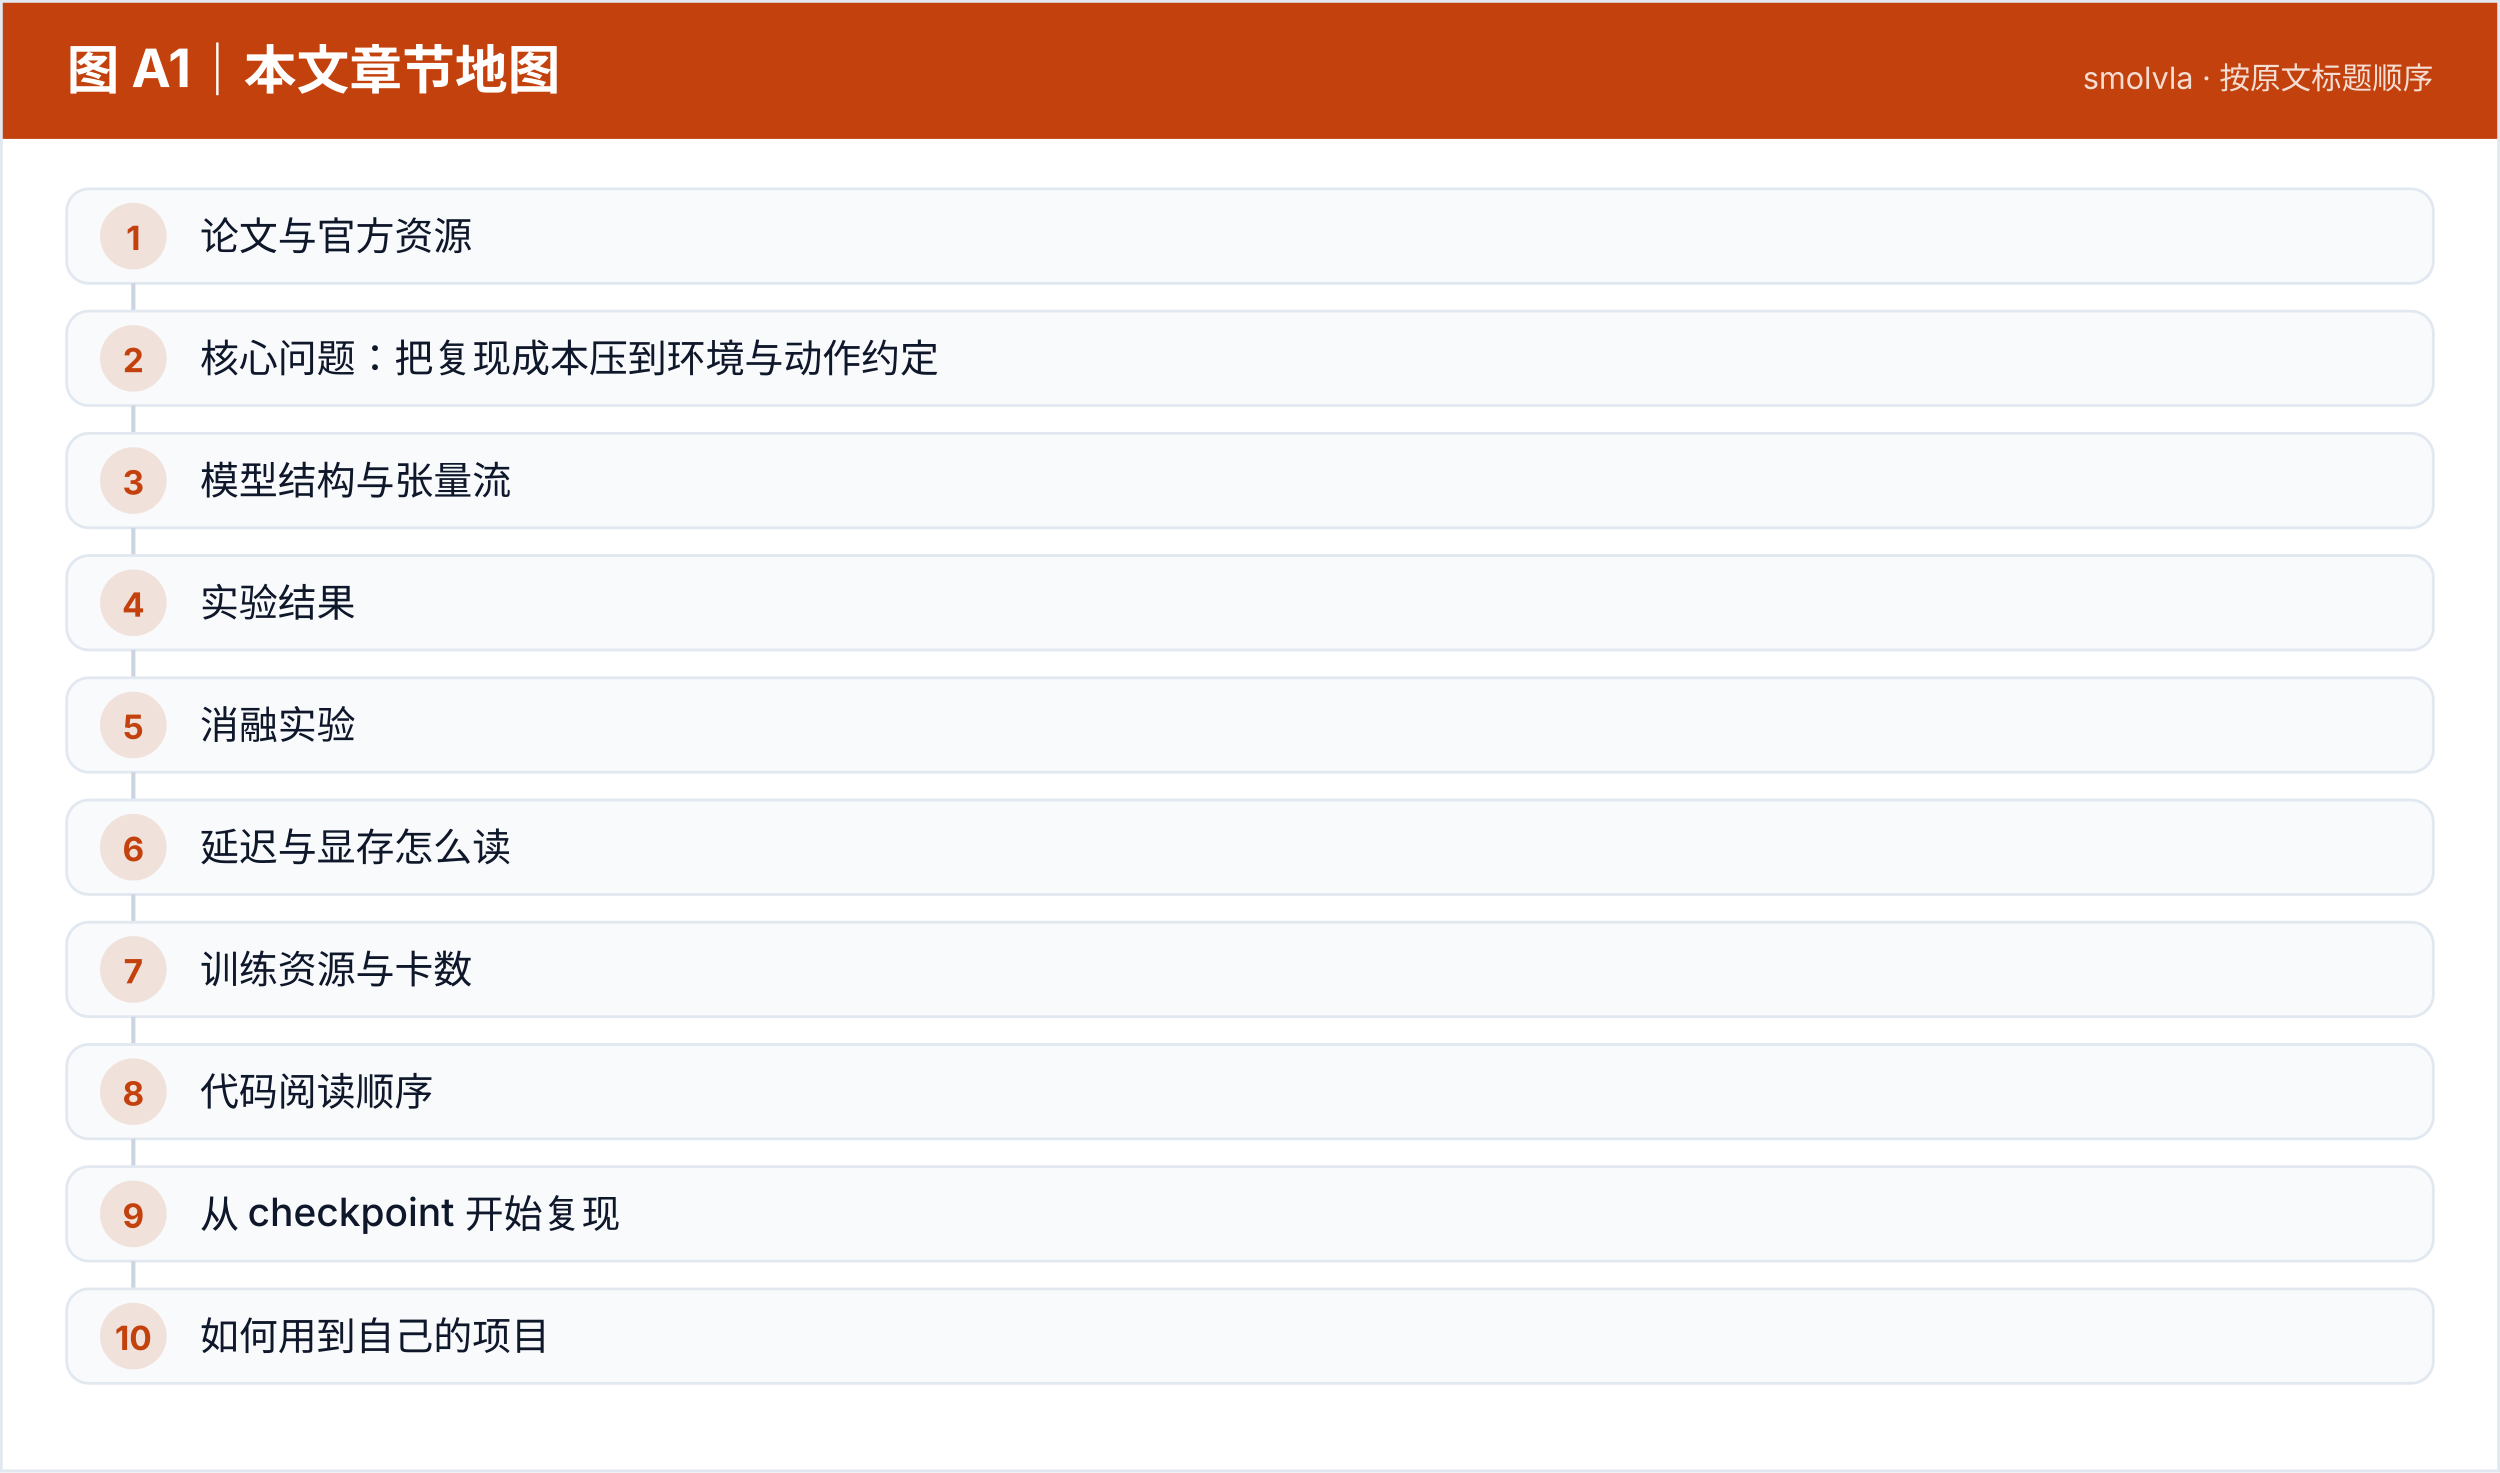
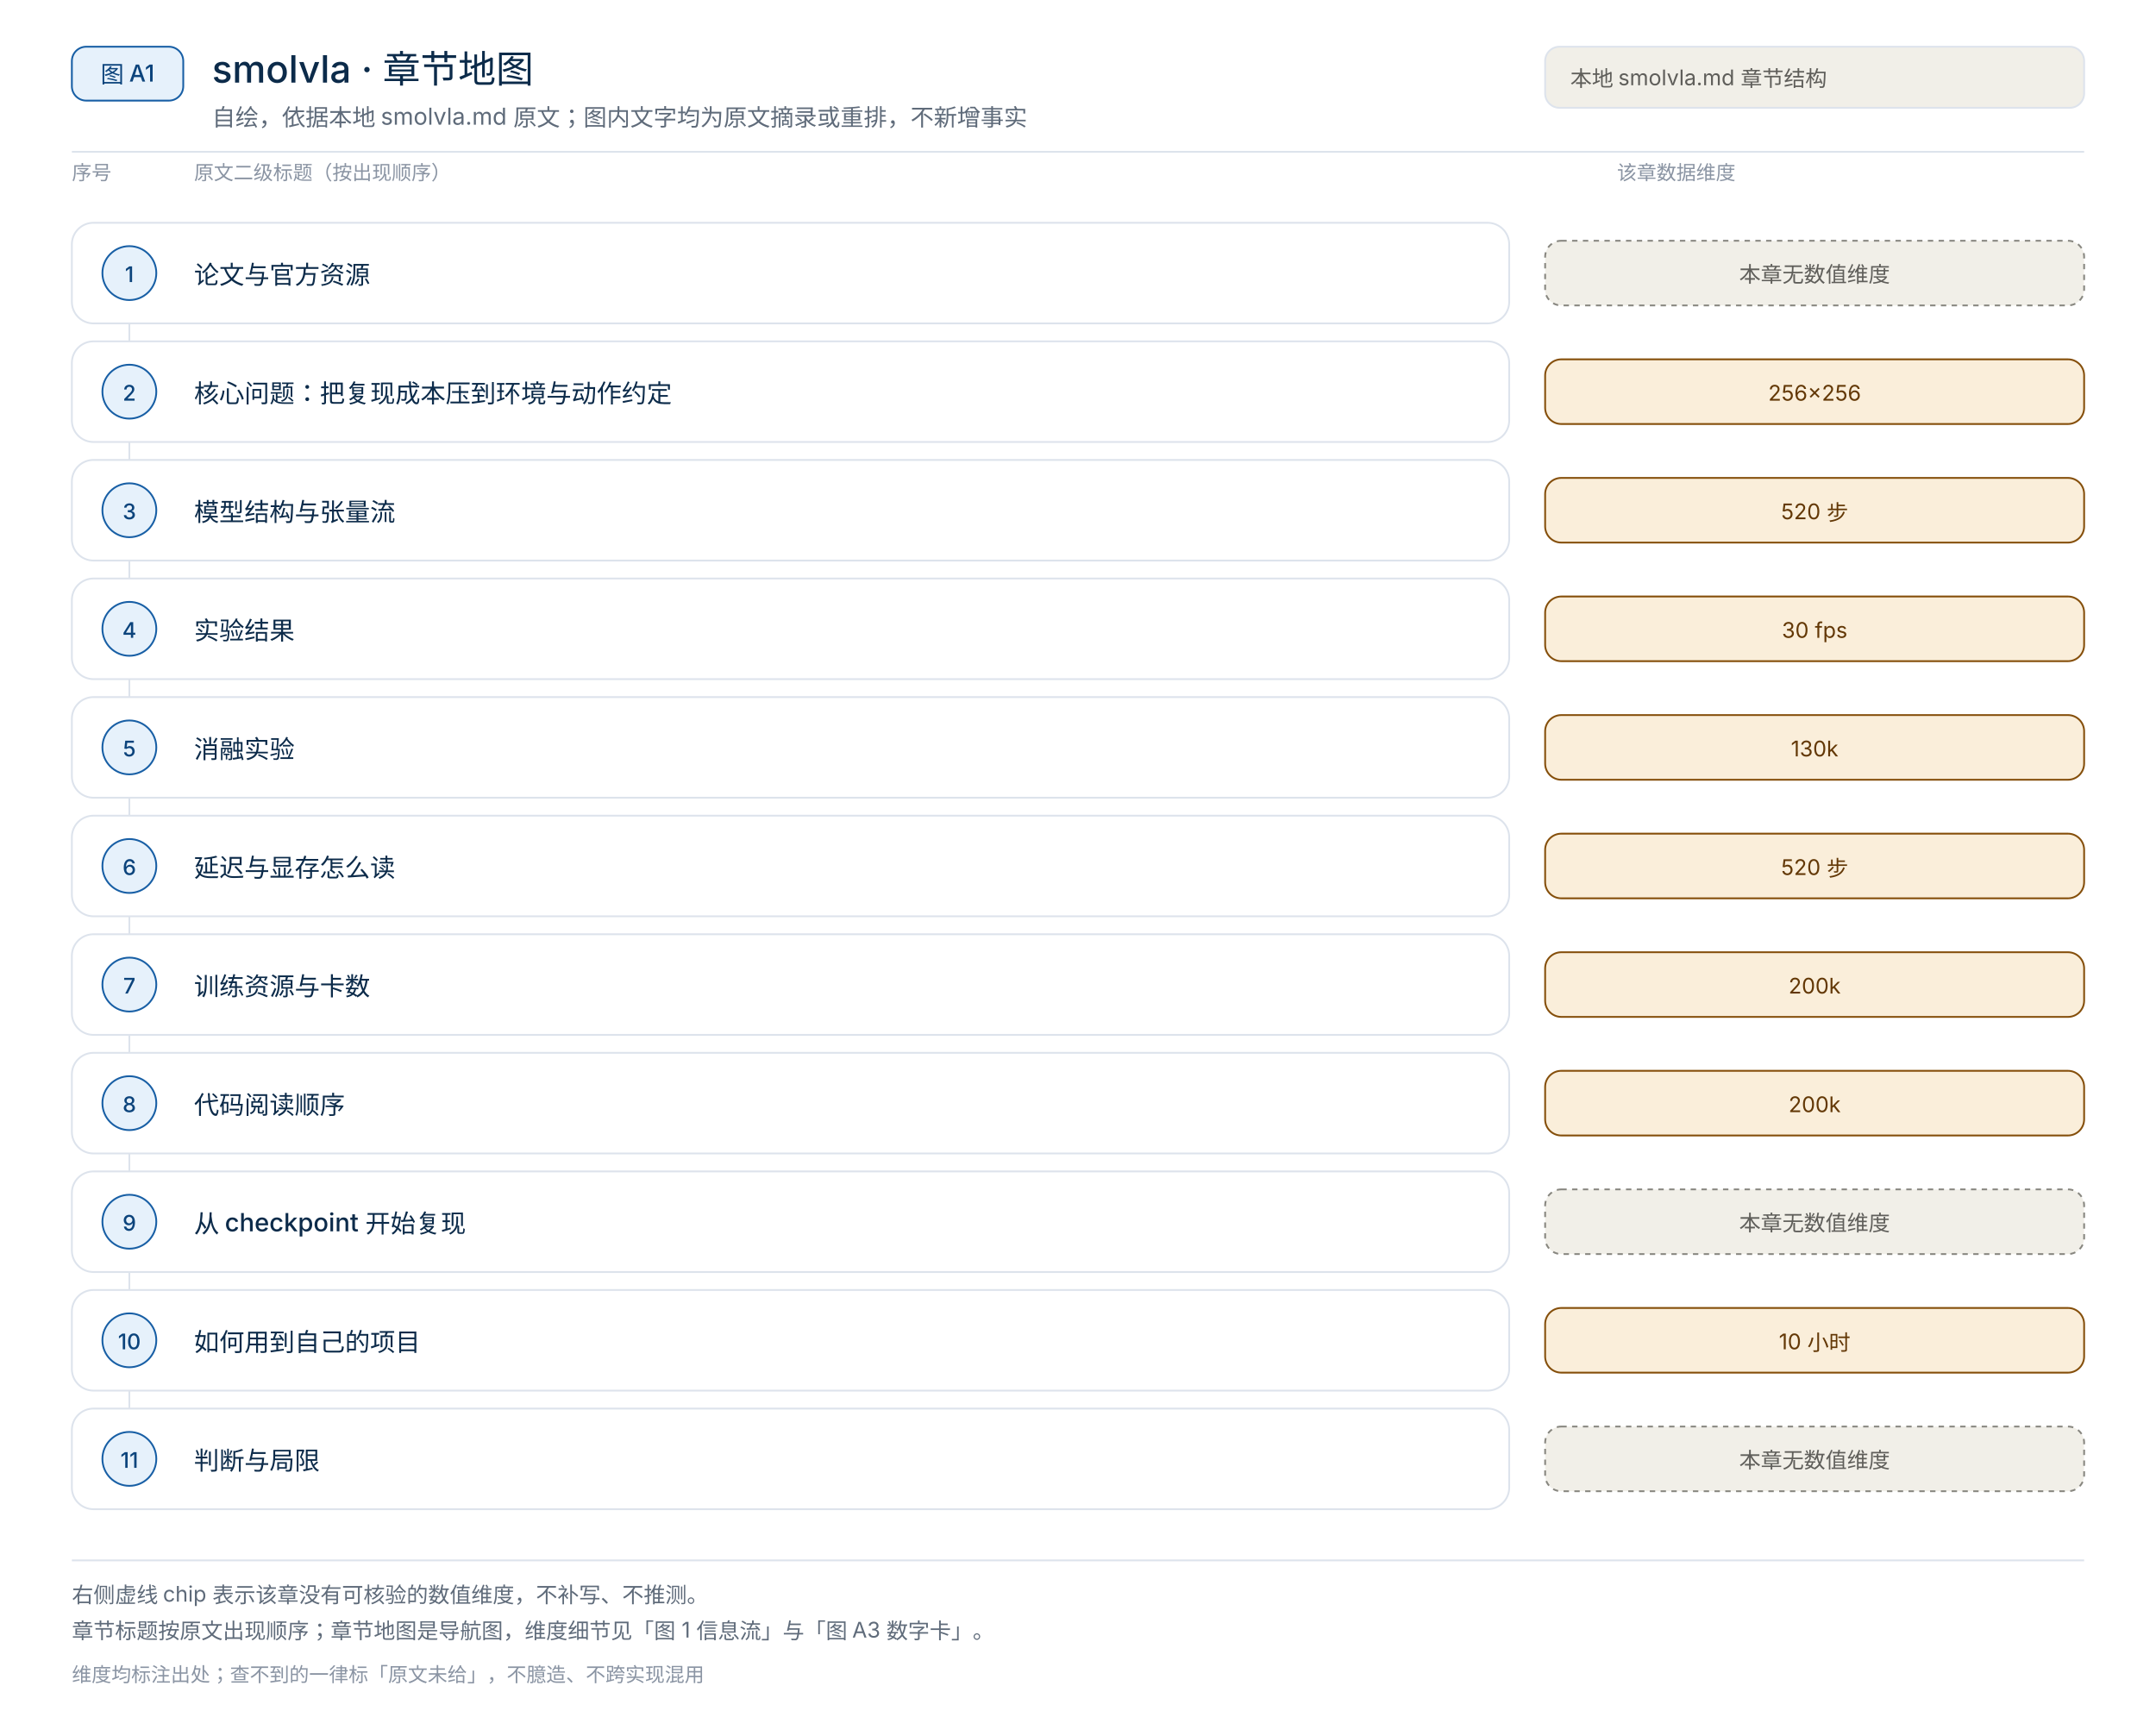
- <svg xmlns="http://www.w3.org/2000/svg" viewBox="0 0 900 530" width="900" height="530" font-family="PingFang SC, -apple-system, BlinkMacSystemFont, Microsoft YaHei, sans-serif">
-   <rect width="900" height="530" fill="#ffffff" />
-   <rect x="0" y="0" width="900" height="50" fill="#c2410c" />
-   <text x="24" y="32" font-size="19" fill="#ffffff" font-weight="700" text-anchor="start">图 A1｜本文章节地图</text>
-   <text x="876" y="32" font-size="11" fill="#ffffff" font-weight="400" text-anchor="end" opacity="0.82">smolvla · 按原文标题顺序</text>
-   <rect x="24" y="68" width="852" height="34" rx="8" fill="#f8fafc" stroke="#e2e8f0" />
-   <circle cx="48" cy="85" r="12" fill="#c2410c" opacity="0.14" />
-   <text x="48" y="90" font-size="12" fill="#c2410c" font-weight="700" text-anchor="middle">1</text>
-   <text x="72" y="90" font-size="14" fill="#0f172a" font-weight="500" text-anchor="start">论文与官方资源</text>
-   <path d="M48 102 L48 112" stroke="#cbd5e1" stroke-width="1.5" />
-   <rect x="24" y="112" width="852" height="34" rx="8" fill="#f8fafc" stroke="#e2e8f0" />
-   <circle cx="48" cy="129" r="12" fill="#c2410c" opacity="0.14" />
-   <text x="48" y="134" font-size="12" fill="#c2410c" font-weight="700" text-anchor="middle">2</text>
-   <text x="72" y="134" font-size="14" fill="#0f172a" font-weight="500" text-anchor="start">核心问题：把复现成本压到环境与动作约定</text>
-   <path d="M48 146 L48 156" stroke="#cbd5e1" stroke-width="1.5" />
-   <rect x="24" y="156" width="852" height="34" rx="8" fill="#f8fafc" stroke="#e2e8f0" />
-   <circle cx="48" cy="173" r="12" fill="#c2410c" opacity="0.14" />
-   <text x="48" y="178" font-size="12" fill="#c2410c" font-weight="700" text-anchor="middle">3</text>
-   <text x="72" y="178" font-size="14" fill="#0f172a" font-weight="500" text-anchor="start">模型结构与张量流</text>
-   <path d="M48 190 L48 200" stroke="#cbd5e1" stroke-width="1.5" />
-   <rect x="24" y="200" width="852" height="34" rx="8" fill="#f8fafc" stroke="#e2e8f0" />
-   <circle cx="48" cy="217" r="12" fill="#c2410c" opacity="0.14" />
-   <text x="48" y="222" font-size="12" fill="#c2410c" font-weight="700" text-anchor="middle">4</text>
-   <text x="72" y="222" font-size="14" fill="#0f172a" font-weight="500" text-anchor="start">实验结果</text>
-   <path d="M48 234 L48 244" stroke="#cbd5e1" stroke-width="1.5" />
-   <rect x="24" y="244" width="852" height="34" rx="8" fill="#f8fafc" stroke="#e2e8f0" />
-   <circle cx="48" cy="261" r="12" fill="#c2410c" opacity="0.14" />
-   <text x="48" y="266" font-size="12" fill="#c2410c" font-weight="700" text-anchor="middle">5</text>
-   <text x="72" y="266" font-size="14" fill="#0f172a" font-weight="500" text-anchor="start">消融实验</text>
-   <path d="M48 278 L48 288" stroke="#cbd5e1" stroke-width="1.5" />
-   <rect x="24" y="288" width="852" height="34" rx="8" fill="#f8fafc" stroke="#e2e8f0" />
-   <circle cx="48" cy="305" r="12" fill="#c2410c" opacity="0.14" />
-   <text x="48" y="310" font-size="12" fill="#c2410c" font-weight="700" text-anchor="middle">6</text>
-   <text x="72" y="310" font-size="14" fill="#0f172a" font-weight="500" text-anchor="start">延迟与显存怎么读</text>
-   <path d="M48 322 L48 332" stroke="#cbd5e1" stroke-width="1.5" />
-   <rect x="24" y="332" width="852" height="34" rx="8" fill="#f8fafc" stroke="#e2e8f0" />
-   <circle cx="48" cy="349" r="12" fill="#c2410c" opacity="0.14" />
-   <text x="48" y="354" font-size="12" fill="#c2410c" font-weight="700" text-anchor="middle">7</text>
-   <text x="72" y="354" font-size="14" fill="#0f172a" font-weight="500" text-anchor="start">训练资源与卡数</text>
-   <path d="M48 366 L48 376" stroke="#cbd5e1" stroke-width="1.5" />
-   <rect x="24" y="376" width="852" height="34" rx="8" fill="#f8fafc" stroke="#e2e8f0" />
-   <circle cx="48" cy="393" r="12" fill="#c2410c" opacity="0.14" />
-   <text x="48" y="398" font-size="12" fill="#c2410c" font-weight="700" text-anchor="middle">8</text>
-   <text x="72" y="398" font-size="14" fill="#0f172a" font-weight="500" text-anchor="start">代码阅读顺序</text>
-   <path d="M48 410 L48 420" stroke="#cbd5e1" stroke-width="1.5" />
-   <rect x="24" y="420" width="852" height="34" rx="8" fill="#f8fafc" stroke="#e2e8f0" />
-   <circle cx="48" cy="437" r="12" fill="#c2410c" opacity="0.14" />
-   <text x="48" y="442" font-size="12" fill="#c2410c" font-weight="700" text-anchor="middle">9</text>
-   <text x="72" y="442" font-size="14" fill="#0f172a" font-weight="500" text-anchor="start">从 checkpoint 开始复现</text>
-   <path d="M48 454 L48 464" stroke="#cbd5e1" stroke-width="1.5" />
-   <rect x="24" y="464" width="852" height="34" rx="8" fill="#f8fafc" stroke="#e2e8f0" />
-   <circle cx="48" cy="481" r="12" fill="#c2410c" opacity="0.14" />
-   <text x="48" y="486" font-size="12" fill="#c2410c" font-weight="700" text-anchor="middle">10</text>
-   <text x="72" y="486" font-size="14" fill="#0f172a" font-weight="500" text-anchor="start">如何用到自己的项目</text>
-   <rect x="0.5" y="0.5" width="899" height="529" fill="none" stroke="#e2e8f0" />
+ <svg xmlns="http://www.w3.org/2000/svg" width="1200" height="966" viewBox="0 0 1200 966" role="img">
+   <defs>
+     <marker id="arrow" viewBox="0 0 10 10" refX="8" refY="5" markerWidth="6" markerHeight="6" orient="auto-start-reverse">
+       <path d="M2 1L8 5L2 9" fill="none" stroke="#185FA5" stroke-width="1.6" stroke-linecap="round" stroke-linejoin="round" />
+     </marker>
+   </defs>
+   <rect x="0" y="0" width="1200" height="966" rx="0" fill="#FFFFFF" stroke="#FFFFFF" stroke-width="1" />
+   <text x="118" y="46" font-family="-apple-system,BlinkMacSystemFont,'PingFang SC','Microsoft YaHei',sans-serif" font-size="21" font-weight="500" fill="#0C2B4A" text-anchor="start">smolvla · 章节地图</text>
+   <text x="118" y="70" font-family="-apple-system,BlinkMacSystemFont,'PingFang SC','Microsoft YaHei',sans-serif" font-size="13" font-weight="400" fill="#5F6B7A" text-anchor="start">自绘，依据本地 smolvla.md 原文；图内文字均为原文摘录或重排，不新增事实</text>
+   <rect x="40" y="84" width="1120" height="1" rx="0" fill="#DDE3EC" stroke="#DDE3EC" stroke-width="0" />
+   <rect x="860" y="26" width="300" height="34" rx="8" fill="#F1EFE8" stroke="#DDE3EC" stroke-width="1" />
+   <text x="874" y="48" font-family="-apple-system,BlinkMacSystemFont,'PingFang SC','Microsoft YaHei',sans-serif" font-size="12" font-weight="400" fill="#5F5E5A" text-anchor="start">本地 smolvla.md 章节结构</text>
+   <rect x="40" y="26" width="62" height="30" rx="8" fill="#E6F1FB" stroke="#185FA5" stroke-width="1" />
+   <text x="71" y="46" font-family="-apple-system,BlinkMacSystemFont,'PingFang SC','Microsoft YaHei',sans-serif" font-size="13" font-weight="500" fill="#0C447C" text-anchor="middle">图 A1</text>
+   <text x="40" y="100" font-family="-apple-system,BlinkMacSystemFont,'PingFang SC','Microsoft YaHei',sans-serif" font-size="11" font-weight="400" fill="#8A94A3" text-anchor="start">序号</text>
+   <text x="108" y="100" font-family="-apple-system,BlinkMacSystemFont,'PingFang SC','Microsoft YaHei',sans-serif" font-size="11" font-weight="400" fill="#8A94A3" text-anchor="start">原文二级标题（按出现顺序）</text>
+   <text x="900" y="100" font-family="-apple-system,BlinkMacSystemFont,'PingFang SC','Microsoft YaHei',sans-serif" font-size="11" font-weight="400" fill="#8A94A3" text-anchor="start">该章数据维度</text>
+   <rect x="40" y="124" width="800" height="56" rx="12" fill="#FFFFFF" stroke="#DDE3EC" stroke-width="1" />
+   <circle cx="72" cy="152" r="15" fill="#E6F1FB" stroke="#185FA5" stroke-width="1" />
+   <text x="72" y="157" font-family="-apple-system,BlinkMacSystemFont,'PingFang SC','Microsoft YaHei',sans-serif" font-size="12" font-weight="500" fill="#0C447C" text-anchor="middle">1</text>
+   <text x="108" y="158" font-family="-apple-system,BlinkMacSystemFont,'PingFang SC','Microsoft YaHei',sans-serif" font-size="14" font-weight="500" fill="#0C2B4A" text-anchor="start">论文与官方资源</text>
+   <rect x="860" y="134" width="300" height="36" rx="9" fill="#F1EFE8" stroke="#888780" stroke-width="1" stroke-dasharray="3 3" />
+   <text x="1010" y="157" font-family="-apple-system,BlinkMacSystemFont,'PingFang SC','Microsoft YaHei',sans-serif" font-size="12" font-weight="400" fill="#5F5E5A" text-anchor="middle">本章无数值维度</text>
+   <path d="M72 180 L72 190" fill="none" stroke="#DDE3EC" stroke-width="1" />
+   <rect x="40" y="190" width="800" height="56" rx="12" fill="#FFFFFF" stroke="#DDE3EC" stroke-width="1" />
+   <circle cx="72" cy="218" r="15" fill="#E6F1FB" stroke="#185FA5" stroke-width="1" />
+   <text x="72" y="223" font-family="-apple-system,BlinkMacSystemFont,'PingFang SC','Microsoft YaHei',sans-serif" font-size="12" font-weight="500" fill="#0C447C" text-anchor="middle">2</text>
+   <text x="108" y="224" font-family="-apple-system,BlinkMacSystemFont,'PingFang SC','Microsoft YaHei',sans-serif" font-size="14" font-weight="500" fill="#0C2B4A" text-anchor="start">核心问题：把复现成本压到环境与动作约定</text>
+   <rect x="860" y="200" width="300" height="36" rx="9" fill="#FAEEDA" stroke="#854F0B" stroke-width="1" />
+   <text x="1010" y="223" font-family="-apple-system,BlinkMacSystemFont,'PingFang SC','Microsoft YaHei',sans-serif" font-size="12" font-weight="400" fill="#633806" text-anchor="middle">256×256</text>
+   <path d="M72 246 L72 256" fill="none" stroke="#DDE3EC" stroke-width="1" />
+   <rect x="40" y="256" width="800" height="56" rx="12" fill="#FFFFFF" stroke="#DDE3EC" stroke-width="1" />
+   <circle cx="72" cy="284" r="15" fill="#E6F1FB" stroke="#185FA5" stroke-width="1" />
+   <text x="72" y="289" font-family="-apple-system,BlinkMacSystemFont,'PingFang SC','Microsoft YaHei',sans-serif" font-size="12" font-weight="500" fill="#0C447C" text-anchor="middle">3</text>
+   <text x="108" y="290" font-family="-apple-system,BlinkMacSystemFont,'PingFang SC','Microsoft YaHei',sans-serif" font-size="14" font-weight="500" fill="#0C2B4A" text-anchor="start">模型结构与张量流</text>
+   <rect x="860" y="266" width="300" height="36" rx="9" fill="#FAEEDA" stroke="#854F0B" stroke-width="1" />
+   <text x="1010" y="289" font-family="-apple-system,BlinkMacSystemFont,'PingFang SC','Microsoft YaHei',sans-serif" font-size="12" font-weight="400" fill="#633806" text-anchor="middle">520 步</text>
+   <path d="M72 312 L72 322" fill="none" stroke="#DDE3EC" stroke-width="1" />
+   <rect x="40" y="322" width="800" height="56" rx="12" fill="#FFFFFF" stroke="#DDE3EC" stroke-width="1" />
+   <circle cx="72" cy="350" r="15" fill="#E6F1FB" stroke="#185FA5" stroke-width="1" />
+   <text x="72" y="355" font-family="-apple-system,BlinkMacSystemFont,'PingFang SC','Microsoft YaHei',sans-serif" font-size="12" font-weight="500" fill="#0C447C" text-anchor="middle">4</text>
+   <text x="108" y="356" font-family="-apple-system,BlinkMacSystemFont,'PingFang SC','Microsoft YaHei',sans-serif" font-size="14" font-weight="500" fill="#0C2B4A" text-anchor="start">实验结果</text>
+   <rect x="860" y="332" width="300" height="36" rx="9" fill="#FAEEDA" stroke="#854F0B" stroke-width="1" />
+   <text x="1010" y="355" font-family="-apple-system,BlinkMacSystemFont,'PingFang SC','Microsoft YaHei',sans-serif" font-size="12" font-weight="400" fill="#633806" text-anchor="middle">30 fps</text>
+   <path d="M72 378 L72 388" fill="none" stroke="#DDE3EC" stroke-width="1" />
+   <rect x="40" y="388" width="800" height="56" rx="12" fill="#FFFFFF" stroke="#DDE3EC" stroke-width="1" />
+   <circle cx="72" cy="416" r="15" fill="#E6F1FB" stroke="#185FA5" stroke-width="1" />
+   <text x="72" y="421" font-family="-apple-system,BlinkMacSystemFont,'PingFang SC','Microsoft YaHei',sans-serif" font-size="12" font-weight="500" fill="#0C447C" text-anchor="middle">5</text>
+   <text x="108" y="422" font-family="-apple-system,BlinkMacSystemFont,'PingFang SC','Microsoft YaHei',sans-serif" font-size="14" font-weight="500" fill="#0C2B4A" text-anchor="start">消融实验</text>
+   <rect x="860" y="398" width="300" height="36" rx="9" fill="#FAEEDA" stroke="#854F0B" stroke-width="1" />
+   <text x="1010" y="421" font-family="-apple-system,BlinkMacSystemFont,'PingFang SC','Microsoft YaHei',sans-serif" font-size="12" font-weight="400" fill="#633806" text-anchor="middle">130k</text>
+   <path d="M72 444 L72 454" fill="none" stroke="#DDE3EC" stroke-width="1" />
+   <rect x="40" y="454" width="800" height="56" rx="12" fill="#FFFFFF" stroke="#DDE3EC" stroke-width="1" />
+   <circle cx="72" cy="482" r="15" fill="#E6F1FB" stroke="#185FA5" stroke-width="1" />
+   <text x="72" y="487" font-family="-apple-system,BlinkMacSystemFont,'PingFang SC','Microsoft YaHei',sans-serif" font-size="12" font-weight="500" fill="#0C447C" text-anchor="middle">6</text>
+   <text x="108" y="488" font-family="-apple-system,BlinkMacSystemFont,'PingFang SC','Microsoft YaHei',sans-serif" font-size="14" font-weight="500" fill="#0C2B4A" text-anchor="start">延迟与显存怎么读</text>
+   <rect x="860" y="464" width="300" height="36" rx="9" fill="#FAEEDA" stroke="#854F0B" stroke-width="1" />
+   <text x="1010" y="487" font-family="-apple-system,BlinkMacSystemFont,'PingFang SC','Microsoft YaHei',sans-serif" font-size="12" font-weight="400" fill="#633806" text-anchor="middle">520 步</text>
+   <path d="M72 510 L72 520" fill="none" stroke="#DDE3EC" stroke-width="1" />
+   <rect x="40" y="520" width="800" height="56" rx="12" fill="#FFFFFF" stroke="#DDE3EC" stroke-width="1" />
+   <circle cx="72" cy="548" r="15" fill="#E6F1FB" stroke="#185FA5" stroke-width="1" />
+   <text x="72" y="553" font-family="-apple-system,BlinkMacSystemFont,'PingFang SC','Microsoft YaHei',sans-serif" font-size="12" font-weight="500" fill="#0C447C" text-anchor="middle">7</text>
+   <text x="108" y="554" font-family="-apple-system,BlinkMacSystemFont,'PingFang SC','Microsoft YaHei',sans-serif" font-size="14" font-weight="500" fill="#0C2B4A" text-anchor="start">训练资源与卡数</text>
+   <rect x="860" y="530" width="300" height="36" rx="9" fill="#FAEEDA" stroke="#854F0B" stroke-width="1" />
+   <text x="1010" y="553" font-family="-apple-system,BlinkMacSystemFont,'PingFang SC','Microsoft YaHei',sans-serif" font-size="12" font-weight="400" fill="#633806" text-anchor="middle">200k</text>
+   <path d="M72 576 L72 586" fill="none" stroke="#DDE3EC" stroke-width="1" />
+   <rect x="40" y="586" width="800" height="56" rx="12" fill="#FFFFFF" stroke="#DDE3EC" stroke-width="1" />
+   <circle cx="72" cy="614" r="15" fill="#E6F1FB" stroke="#185FA5" stroke-width="1" />
+   <text x="72" y="619" font-family="-apple-system,BlinkMacSystemFont,'PingFang SC','Microsoft YaHei',sans-serif" font-size="12" font-weight="500" fill="#0C447C" text-anchor="middle">8</text>
+   <text x="108" y="620" font-family="-apple-system,BlinkMacSystemFont,'PingFang SC','Microsoft YaHei',sans-serif" font-size="14" font-weight="500" fill="#0C2B4A" text-anchor="start">代码阅读顺序</text>
+   <rect x="860" y="596" width="300" height="36" rx="9" fill="#FAEEDA" stroke="#854F0B" stroke-width="1" />
+   <text x="1010" y="619" font-family="-apple-system,BlinkMacSystemFont,'PingFang SC','Microsoft YaHei',sans-serif" font-size="12" font-weight="400" fill="#633806" text-anchor="middle">200k</text>
+   <path d="M72 642 L72 652" fill="none" stroke="#DDE3EC" stroke-width="1" />
+   <rect x="40" y="652" width="800" height="56" rx="12" fill="#FFFFFF" stroke="#DDE3EC" stroke-width="1" />
+   <circle cx="72" cy="680" r="15" fill="#E6F1FB" stroke="#185FA5" stroke-width="1" />
+   <text x="72" y="685" font-family="-apple-system,BlinkMacSystemFont,'PingFang SC','Microsoft YaHei',sans-serif" font-size="12" font-weight="500" fill="#0C447C" text-anchor="middle">9</text>
+   <text x="108" y="686" font-family="-apple-system,BlinkMacSystemFont,'PingFang SC','Microsoft YaHei',sans-serif" font-size="14" font-weight="500" fill="#0C2B4A" text-anchor="start">从 checkpoint 开始复现</text>
+   <rect x="860" y="662" width="300" height="36" rx="9" fill="#F1EFE8" stroke="#888780" stroke-width="1" stroke-dasharray="3 3" />
+   <text x="1010" y="685" font-family="-apple-system,BlinkMacSystemFont,'PingFang SC','Microsoft YaHei',sans-serif" font-size="12" font-weight="400" fill="#5F5E5A" text-anchor="middle">本章无数值维度</text>
+   <path d="M72 708 L72 718" fill="none" stroke="#DDE3EC" stroke-width="1" />
+   <rect x="40" y="718" width="800" height="56" rx="12" fill="#FFFFFF" stroke="#DDE3EC" stroke-width="1" />
+   <circle cx="72" cy="746" r="15" fill="#E6F1FB" stroke="#185FA5" stroke-width="1" />
+   <text x="72" y="751" font-family="-apple-system,BlinkMacSystemFont,'PingFang SC','Microsoft YaHei',sans-serif" font-size="12" font-weight="500" fill="#0C447C" text-anchor="middle">10</text>
+   <text x="108" y="752" font-family="-apple-system,BlinkMacSystemFont,'PingFang SC','Microsoft YaHei',sans-serif" font-size="14" font-weight="500" fill="#0C2B4A" text-anchor="start">如何用到自己的项目</text>
+   <rect x="860" y="728" width="300" height="36" rx="9" fill="#FAEEDA" stroke="#854F0B" stroke-width="1" />
+   <text x="1010" y="751" font-family="-apple-system,BlinkMacSystemFont,'PingFang SC','Microsoft YaHei',sans-serif" font-size="12" font-weight="400" fill="#633806" text-anchor="middle">10 小时</text>
+   <path d="M72 774 L72 784" fill="none" stroke="#DDE3EC" stroke-width="1" />
+   <rect x="40" y="784" width="800" height="56" rx="12" fill="#FFFFFF" stroke="#DDE3EC" stroke-width="1" />
+   <circle cx="72" cy="812" r="15" fill="#E6F1FB" stroke="#185FA5" stroke-width="1" />
+   <text x="72" y="817" font-family="-apple-system,BlinkMacSystemFont,'PingFang SC','Microsoft YaHei',sans-serif" font-size="12" font-weight="500" fill="#0C447C" text-anchor="middle">11</text>
+   <text x="108" y="818" font-family="-apple-system,BlinkMacSystemFont,'PingFang SC','Microsoft YaHei',sans-serif" font-size="14" font-weight="500" fill="#0C2B4A" text-anchor="start">判断与局限</text>
+   <rect x="860" y="794" width="300" height="36" rx="9" fill="#F1EFE8" stroke="#888780" stroke-width="1" stroke-dasharray="3 3" />
+   <text x="1010" y="817" font-family="-apple-system,BlinkMacSystemFont,'PingFang SC','Microsoft YaHei',sans-serif" font-size="12" font-weight="400" fill="#5F5E5A" text-anchor="middle">本章无数值维度</text>
+   <rect x="40" y="868" width="1120" height="1" rx="0" fill="#DDE3EC" stroke="#DDE3EC" stroke-width="0" />
+   <text x="40" y="892" font-family="-apple-system,BlinkMacSystemFont,'PingFang SC','Microsoft YaHei',sans-serif" font-size="12" font-weight="400" fill="#5F6B7A" text-anchor="start">右侧虚线 chip 表示该章没有可核验的数值维度，不补写、不推测。</text>
+   <text x="40" y="912" font-family="-apple-system,BlinkMacSystemFont,'PingFang SC','Microsoft YaHei',sans-serif" font-size="12" font-weight="400" fill="#5F6B7A" text-anchor="start">章节标题按原文出现顺序；章节地图是导航图，维度细节见「图 1 信息流」与「图 A3 数字卡」。</text>
+   <text x="40" y="936" font-family="-apple-system,BlinkMacSystemFont,'PingFang SC','Microsoft YaHei',sans-serif" font-size="11" font-weight="400" fill="#8A94A3" text-anchor="start">维度均标注出处；查不到的一律标「原文未给」，不臆造、不跨实现混用</text>
</svg>
